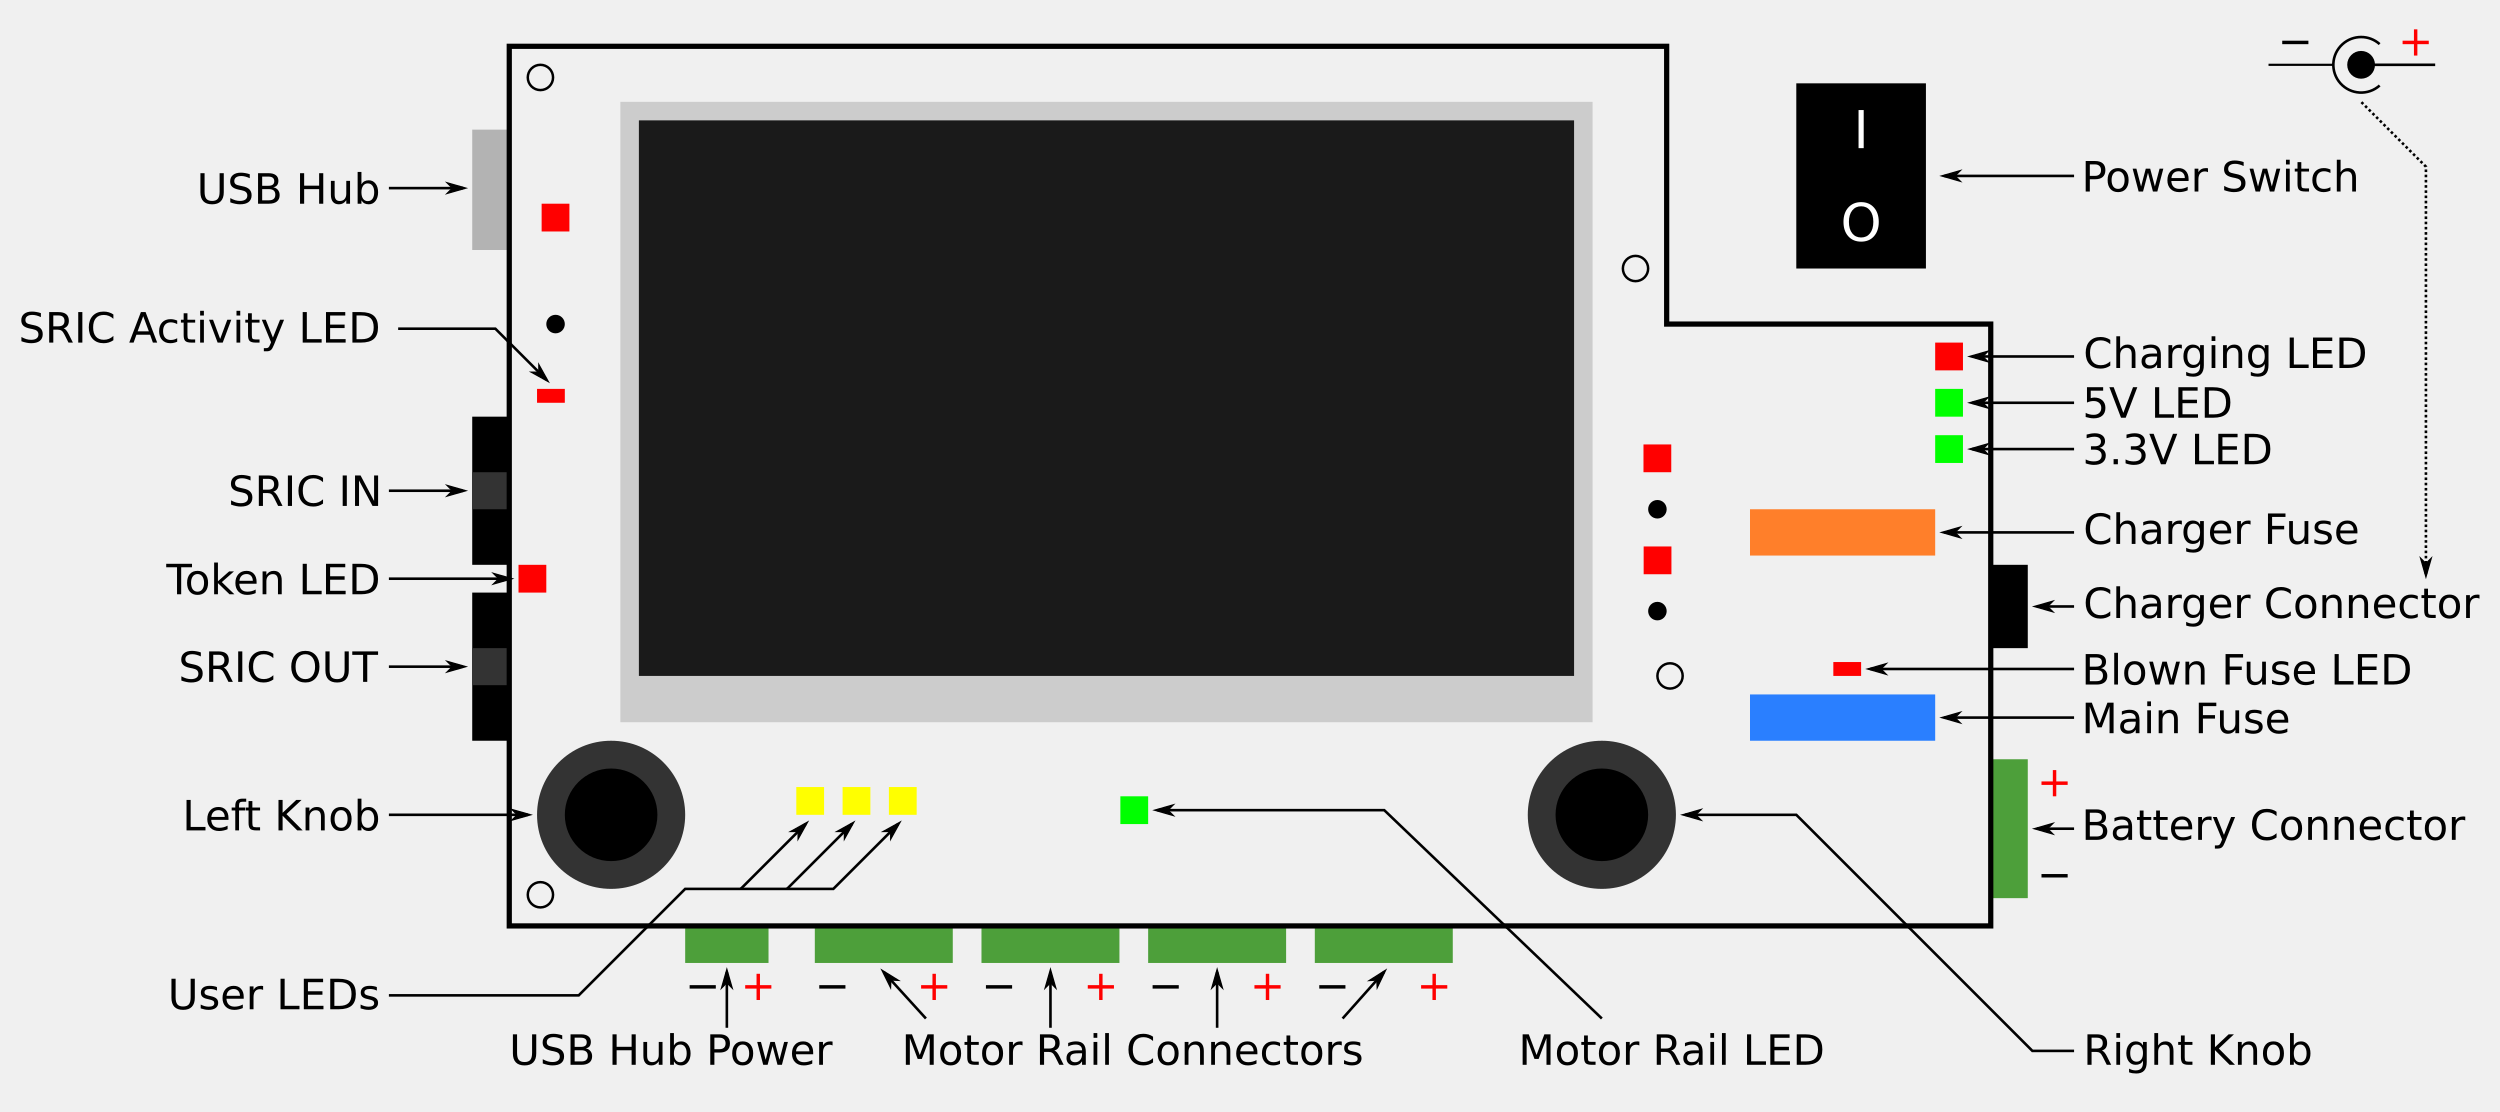
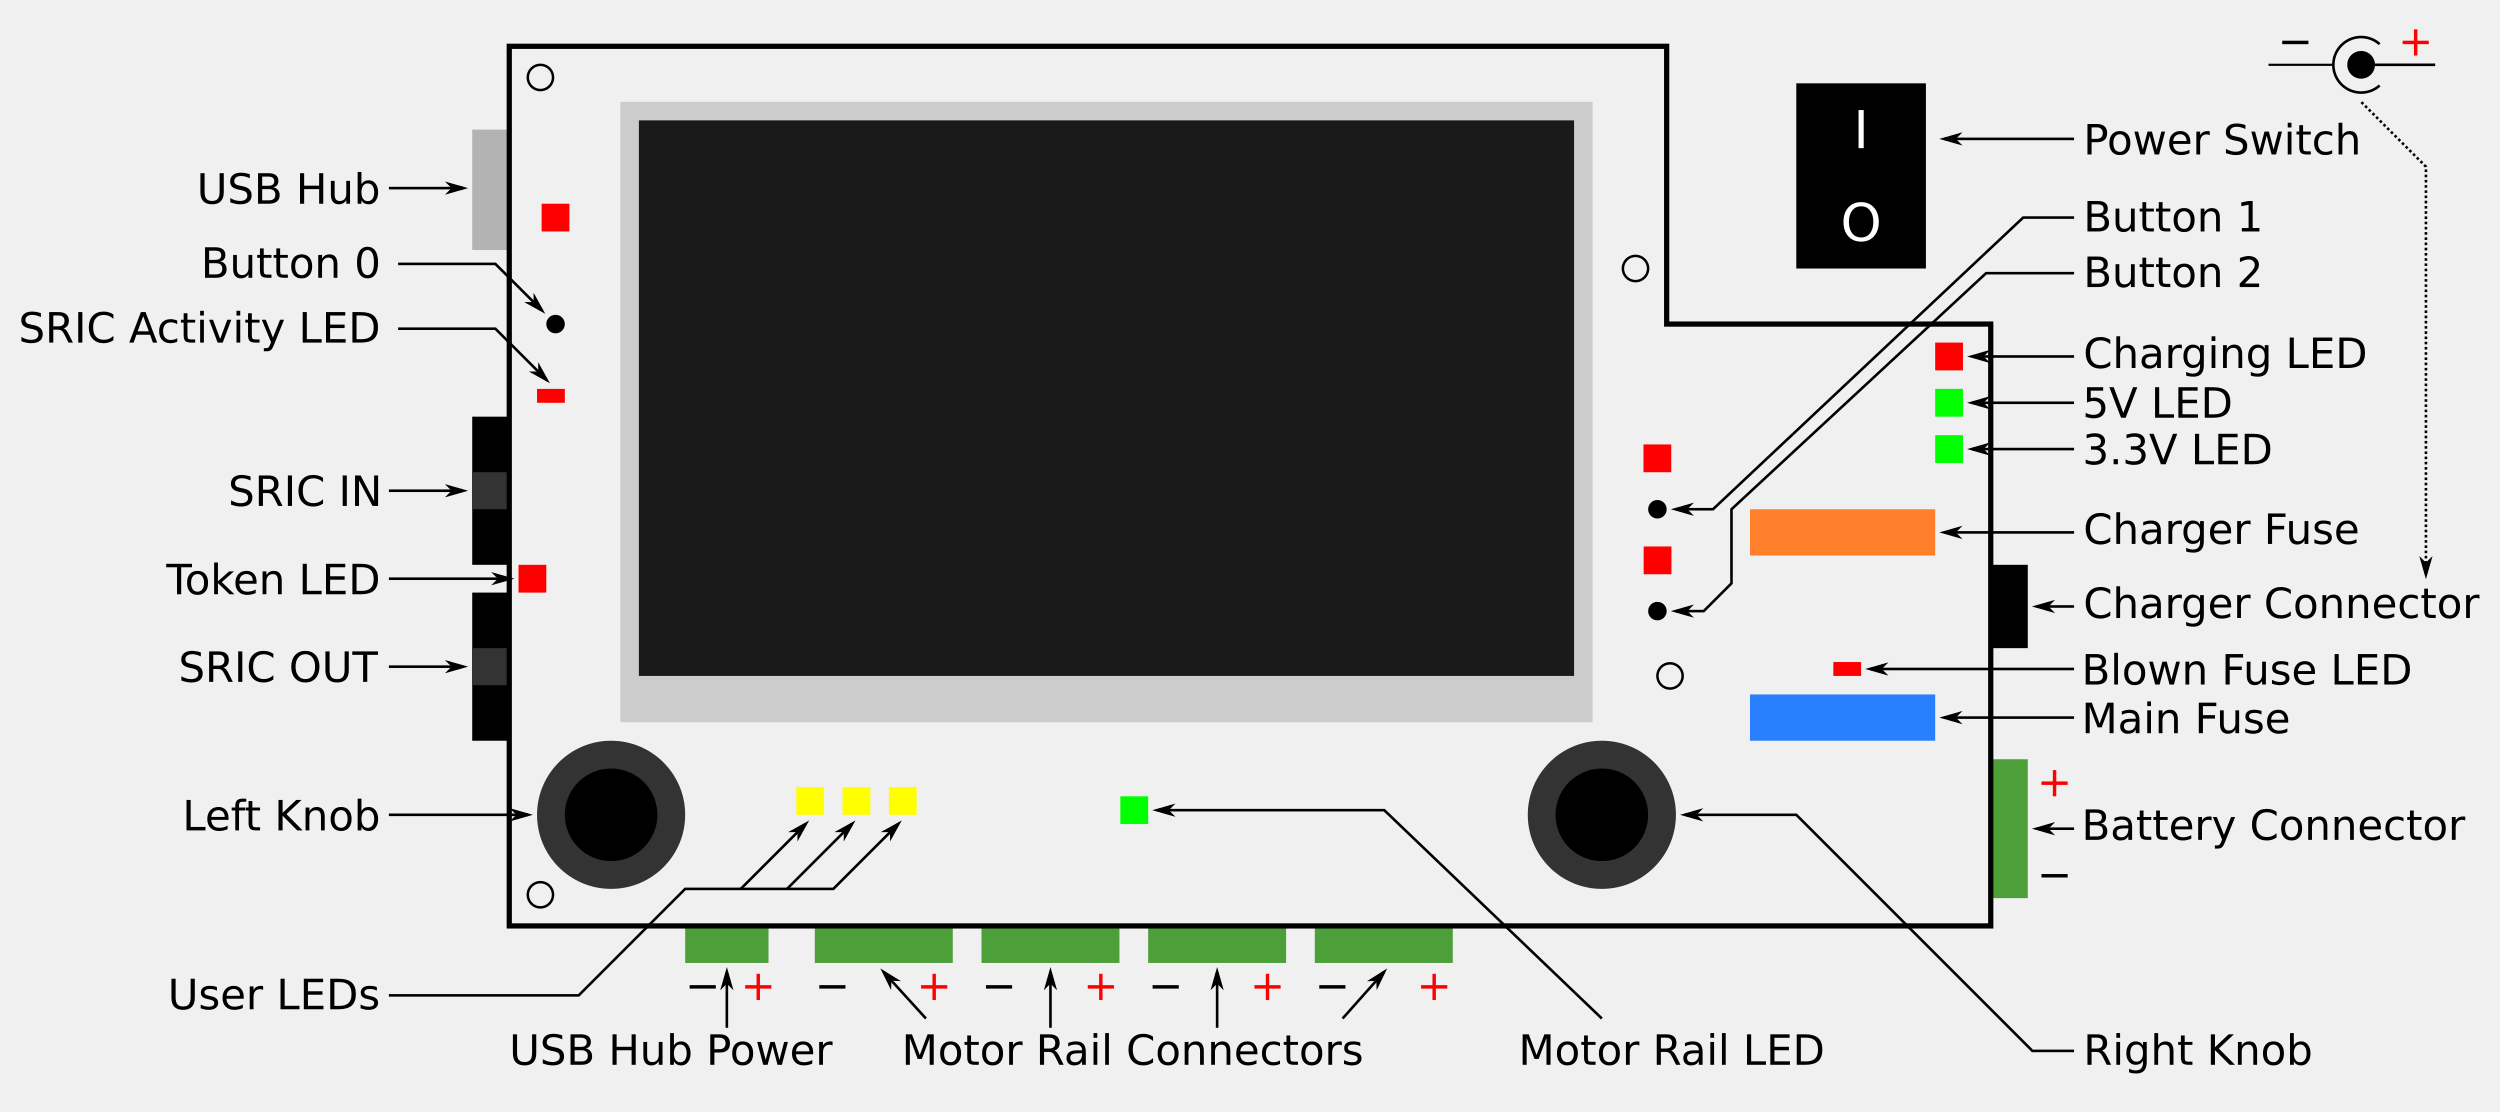
<svg xmlns="http://www.w3.org/2000/svg" width="956.693" height="425.197" id="svg2925" version="1.1">
  <defs id="defs2927">
    <marker orient="auto" refY="0" refX="0" id="Arrow1Mstart" style="overflow:visible">
      <path id="path4094" d="M 0,0 5,-5 -12.5,0 5,5 0,0 z" style="fill-rule:evenodd;stroke:#000000;stroke-width:1pt;marker-start:none" transform="matrix(0.4,0,0,0.4,4,0)" />
    </marker>
  </defs>
  <g id="layer1" transform="translate(0,-627.1653)">
    <g id="g4493" transform="translate(141.7323,513.7795)">
      <g id="g4931">
        <rect y="467.717" x="170.079" height="14.173" width="52.795" id="rect3631" style="fill:#4d9f3a;fill-opacity:1;stroke:none" />
        <rect style="fill:#4d9f3a;fill-opacity:1;stroke:none" id="rect4465" width="52.795" height="14.173" x="233.858" y="467.717" />
        <rect y="467.717" x="297.638" height="14.173" width="52.795" id="rect4467" style="fill:#4d9f3a;fill-opacity:1;stroke:none" />
        <rect style="fill:#4d9f3a;fill-opacity:1;stroke:none" id="rect4469" width="52.795" height="14.173" x="361.417" y="467.717" />
      </g>
      <rect y="467.717" x="120.472" height="14.173" width="31.89" id="rect4471" style="fill:#4d9f3a;fill-opacity:1;stroke:none" />
      <g transform="translate(7.086614,106.2992)" id="g4477">
        <rect style="fill:#000000;fill-opacity:1;stroke:none" id="rect4473" width="14.173" height="56.693" x="31.89" y="166.535" />
        <rect style="fill:#333333;fill-opacity:1;fill-rule:nonzero;stroke:none" id="rect4475" width="14.173" height="14.173" x="31.89" y="187.795" />
      </g>
      <g id="g4481" transform="translate(7.086615,173.622)">
        <rect y="166.535" x="31.89" height="56.693" width="14.173" id="rect4483" style="fill:#000000;fill-opacity:1;stroke:none" />
        <rect y="187.795" x="31.89" height="14.173" width="14.173" id="rect4485" style="fill:#333333;fill-opacity:1;fill-rule:nonzero;stroke:none" />
      </g>
      <rect y="162.992" x="38.976" height="46.063" width="14.173" id="rect4487" style="fill:#b3b3b3;fill-opacity:1;fill-rule:nonzero;stroke:none" />
      <rect style="fill:#4d9f3a;fill-opacity:1;stroke:none" id="rect4489" width="14.173" height="53.15" x="620.079" y="403.937" />
      <rect y="329.528" x="620.079" height="31.89" width="14.173" id="rect4491" style="fill:#000000;fill-opacity:1;fill-rule:nonzero;stroke:none" />
      <path id="rect2937" d="m 53.15,131.102 442.913,0 0,106.299 124.016,0 0,230.315 -566.929,0 0,-336.614 z" style="fill:none;stroke:#000000;stroke-width:2;stroke-linecap:butt;stroke-linejoin:miter;stroke-miterlimit:4;stroke-opacity:1;stroke-dashoffset:2.998" transform="translate(0,-2.6171874e-6)" />
      <path transform="matrix(0.957519,0,0,0.957519,-88.23516,57.63195)" d="m 165.16,89.182 c 0,2.789 -2.261,5.051 -5.051,5.051 -2.789,0 -5.051,-2.261 -5.051,-5.051 0,-2.789 2.261,-5.051 5.051,-5.051 2.789,0 5.051,2.261 5.051,5.051 z" id="path3714" style="fill:none;stroke:#000000;stroke-opacity:1" />
      <path style="fill:none;stroke:#000000;stroke-opacity:1" id="path4435" d="m 165.16,89.182 c 0,2.789 -2.261,5.051 -5.051,5.051 -2.789,0 -5.051,-2.261 -5.051,-5.051 0,-2.789 2.261,-5.051 5.051,-5.051 2.789,0 5.051,2.261 5.051,5.051 z" transform="matrix(0.957519,0,0,0.957519,-88.23516,370.4005)" />
      <path transform="matrix(0.957519,0,0,0.957519,330.8326,130.7485)" d="m 165.16,89.182 c 0,2.789 -2.261,5.051 -5.051,5.051 -2.789,0 -5.051,-2.261 -5.051,-5.051 0,-2.789 2.261,-5.051 5.051,-5.051 2.789,0 5.051,2.261 5.051,5.051 z" id="path4437" style="fill:none;stroke:#000000;stroke-opacity:1" />
      <path style="fill:none;stroke:#000000;stroke-opacity:1" id="path4439" d="m 165.16,89.182 c 0,2.789 -2.261,5.051 -5.051,5.051 -2.789,0 -5.051,-2.261 -5.051,-5.051 0,-2.789 2.261,-5.051 5.051,-5.051 2.789,0 5.051,2.261 5.051,5.051 z" transform="matrix(0.957519,0,0,0.957519,344.0483,286.654)" />
    </g>
    <g id="g4524" transform="translate(141.7323,513.7795)">
      <rect y="145.276" x="545.669" height="70.866" width="49.606" id="rect4514" style="fill:#000000;fill-opacity:1;fill-rule:nonzero;stroke:none" />
      <text id="text4516" y="170.079" x="567.523" style="font-size:20px;font-style:normal;font-variant:normal;font-weight:normal;font-stretch:normal;text-align:start;line-height:125%;writing-mode:lr-tb;text-anchor:start;fill:#ffffff;fill-opacity:1;stroke:none;font-family:DejaVu Sans;-inkscape-font-specification:DejaVu Sans" xml:space="preserve">
        <tspan y="170.079" x="567.523" id="tspan4518">I</tspan>
      </text>
      <text id="text4520" y="205.576" x="562.601" style="font-size:20px;font-style:normal;font-variant:normal;font-weight:normal;font-stretch:normal;text-align:start;line-height:125%;writing-mode:lr-tb;text-anchor:start;fill:#ffffff;fill-opacity:1;stroke:none;font-family:DejaVu Sans;-inkscape-font-specification:DejaVu Sans" xml:space="preserve">
        <tspan y="205.576" x="562.601" id="tspan4522">O</tspan>
      </text>
    </g>
    <g id="g4554" transform="translate(148.8189,517.3228)">
      <rect y="148.819" x="88.583" height="237.402" width="372.047" id="rect4531" style="fill:#cccccc;fill-opacity:1;fill-rule:nonzero;stroke:none" />
      <rect style="fill:#1a1a1a;fill-opacity:1;fill-rule:nonzero;stroke:none" id="rect4552" width="357.874" height="212.598" x="95.669" y="155.905" />
    </g>
    <g id="g4564" transform="translate(113.3858,513.7795)">
      <path transform="translate(7.086607,-14.17323)" d="m 141.732,439.37 c 0,15.655 -12.691,28.346 -28.346,28.346 -15.655,0 -28.346,-12.691 -28.346,-28.346 0,-15.655 12.691,-28.346 28.346,-28.346 15.655,0 28.346,12.691 28.346,28.346 z" id="path4560" style="fill:#333333;fill-opacity:1;fill-rule:nonzero;stroke:none" />
      <path style="fill:#000000;fill-opacity:1;fill-rule:nonzero;stroke:none" id="path4562" d="m 141.732,439.37 c 0,15.655 -12.691,28.346 -28.346,28.346 -15.655,0 -28.346,-12.691 -28.346,-28.346 0,-15.655 12.691,-28.346 28.346,-28.346 15.655,0 28.346,12.691 28.346,28.346 z" transform="matrix(0.625,0,0,0.625,49.6063,150.5905)" />
    </g>
    <g id="g4568" transform="translate(492.5197,513.7795)">
      <path style="fill:#333333;fill-opacity:1;fill-rule:nonzero;stroke:none" id="path4570" d="m 141.732,439.37 c 0,15.655 -12.691,28.346 -28.346,28.346 -15.655,0 -28.346,-12.691 -28.346,-28.346 0,-15.655 12.691,-28.346 28.346,-28.346 15.655,0 28.346,12.691 28.346,28.346 z" transform="translate(7.086607,-14.17323)" />
      <path transform="matrix(0.625,0,0,0.625,49.6063,150.5905)" d="m 141.732,439.37 c 0,15.655 -12.691,28.346 -28.346,28.346 -15.655,0 -28.346,-12.691 -28.346,-28.346 0,-15.655 12.691,-28.346 28.346,-28.346 15.655,0 28.346,12.691 28.346,28.346 z" id="path4572" style="fill:#000000;fill-opacity:1;fill-rule:nonzero;stroke:none" />
    </g>
    <rect style="fill:#2a7fff;fill-opacity:1;fill-rule:nonzero;stroke:none" id="rect4574" width="70.866" height="17.717" x="669.685" y="892.913" />
    <rect y="822.047" x="669.685" height="17.717" width="70.866" id="rect4576" style="fill:#ff7f2a;fill-opacity:1;fill-rule:nonzero;stroke:none" />
    <path style="fill:#000000;fill-opacity:1;fill-rule:nonzero;stroke:none" id="path4578" d="m 510.236,279.921 c 0,3.914 -3.173,7.087 -7.087,7.087 -3.914,0 -7.087,-3.173 -7.087,-7.087 0,-3.914 3.173,-7.087 7.087,-7.087 3.914,0 7.087,3.173 7.087,7.087 z" transform="matrix(0.5,0,0,0.5,382.6772,682.0866)" />
    <path transform="matrix(0.5,0,0,0.5,382.6772,721.063)" d="m 510.236,279.921 c 0,3.914 -3.173,7.087 -7.087,7.087 -3.914,0 -7.087,-3.173 -7.087,-7.087 0,-3.914 3.173,-7.087 7.087,-7.087 3.914,0 7.087,3.173 7.087,7.087 z" id="path4580" style="fill:#000000;fill-opacity:1;fill-rule:nonzero;stroke:none" />
    <path style="fill:#000000;fill-opacity:1;fill-rule:nonzero;stroke:none" id="path4582" d="m 510.236,279.921 c 0,3.914 -3.173,7.087 -7.087,7.087 -3.914,0 -7.087,-3.173 -7.087,-7.087 0,-3.914 3.173,-7.087 7.087,-7.087 3.914,0 7.087,3.173 7.087,7.087 z" transform="matrix(0.5,0,0,0.5,-38.97637,611.2205)" />
    <rect style="fill:#ffff00;fill-opacity:1;stroke:none" id="rect3694" width="10.63" height="10.63" x="304.724" y="928.346" />
    <rect y="928.346" x="322.441" height="10.63" width="10.63" id="rect4606" style="fill:#ffff00;fill-opacity:1;stroke:none" />
    <rect style="fill:#ffff00;fill-opacity:1;stroke:none" id="rect4608" width="10.63" height="10.63" x="340.158" y="928.346" />
    <rect style="fill:#00ff00;fill-opacity:1;stroke:none" id="rect3682" width="10.63" height="10.63" x="428.74" y="931.89" />
    <rect style="fill:#ff0000;fill-opacity:1;stroke:none" id="rect3696" width="10.63" height="10.63" x="198.425" y="843.307" />
    <rect y="-216.142" x="775.984" height="10.63" width="5.315" id="rect2921" style="fill:#ff0000;fill-opacity:1;stroke:none" transform="matrix(0,1,-1,0,0,0)" />
    <rect style="fill:#ff0000;fill-opacity:1;stroke:none" id="rect3696-0" width="10.63" height="10.63" x="207.269" y="705.118" />
    <rect style="fill:#ff0000;fill-opacity:1;stroke:none" id="rect3696-08" width="10.63" height="10.63" x="628.99" y="836.285" />
    <rect style="fill:#ff0000;fill-opacity:1;stroke:none" id="rect3696-4" width="10.63" height="10.63" x="628.923" y="797.244" />
    <rect style="fill:#ff0000;fill-opacity:1;stroke:none" id="rect3682-8" width="10.63" height="10.63" x="740.551" y="758.268" />
    <rect style="fill:#00ff00;fill-opacity:1;stroke:none" id="rect3682-6" width="10.63" height="10.63" x="740.551" y="775.984" />
    <rect style="fill:#00ff00;fill-opacity:1;stroke:none" id="rect3682-0" width="10.63" height="10.63" x="740.551" y="793.701" />
    <rect transform="matrix(0,1,-1,0,0,0)" style="fill:#ff0000;fill-opacity:1;stroke:none" id="rect4756" width="5.315" height="10.63" x="880.512" y="-712.205" />
-     <text xml:space="preserve" style="font-size:16px;font-style:normal;font-variant:normal;font-weight:normal;font-stretch:normal;text-align:start;line-height:125%;writing-mode:lr-tb;text-anchor:start;fill:#000000;fill-opacity:1;stroke:none;font-family:DejaVu Sans;-inkscape-font-specification:DejaVu Sans" x="796.572" y="700.453" id="text4758">
-       <tspan id="tspan4760" x="796.572" y="700.453">Power Switch</tspan>
+     <text xml:space="preserve" style="font-size:16px;font-style:normal;font-variant:normal;font-weight:normal;font-stretch:normal;text-align:start;line-height:125%;writing-mode:lr-tb;text-anchor:start;fill:#000000;fill-opacity:1;stroke:none;font-family:DejaVu Sans;-inkscape-font-specification:DejaVu Sans" x="797.244" y="686.28" id="text4758">
+       <tspan id="tspan4760" x="797.244" y="686.28">Power Switch</tspan>
    </text>
    <text xml:space="preserve" style="font-size:16px;font-style:normal;font-variant:normal;font-weight:normal;font-stretch:normal;text-align:start;line-height:125%;writing-mode:lr-tb;text-anchor:start;fill:#000000;fill-opacity:1;stroke:none;font-family:DejaVu Sans;-inkscape-font-specification:DejaVu Sans" x="797.244" y="767.997" id="text4762">
      <tspan id="tspan4764" x="797.244" y="767.997">Charging LED</tspan>
    </text>
    <text xml:space="preserve" style="font-size:16px;font-style:normal;font-variant:normal;font-weight:normal;font-stretch:normal;text-align:start;line-height:125%;writing-mode:lr-tb;text-anchor:start;fill:#000000;fill-opacity:1;stroke:none;font-family:DejaVu Sans;-inkscape-font-specification:DejaVu Sans" x="796.908" y="787.018" id="text4766">
      <tspan id="tspan4768" x="796.908" y="787.018">5V LED</tspan>
    </text>
    <text xml:space="preserve" style="font-size:16px;font-style:normal;font-variant:normal;font-weight:normal;font-stretch:normal;text-align:start;line-height:125%;writing-mode:lr-tb;text-anchor:start;fill:#000000;fill-opacity:1;stroke:none;font-family:DejaVu Sans;-inkscape-font-specification:DejaVu Sans" x="796.924" y="804.84" id="text4770">
      <tspan id="tspan4772" x="796.924" y="804.84">3.3V LED</tspan>
    </text>
    <text xml:space="preserve" style="font-size:16px;font-style:normal;font-variant:normal;font-weight:normal;font-stretch:normal;text-align:start;line-height:125%;writing-mode:lr-tb;text-anchor:start;fill:#000000;fill-opacity:1;stroke:none;font-family:DejaVu Sans;-inkscape-font-specification:DejaVu Sans" x="797.244" y="835.32" id="text4774">
      <tspan id="tspan4776" x="797.244" y="835.32">Charger Fuse</tspan>
    </text>
    <text xml:space="preserve" style="font-size:16px;font-style:normal;font-variant:normal;font-weight:normal;font-stretch:normal;text-align:start;line-height:125%;writing-mode:lr-tb;text-anchor:start;fill:#000000;fill-opacity:1;stroke:none;font-family:DejaVu Sans;-inkscape-font-specification:DejaVu Sans" x="797.244" y="863.666" id="text4778">
      <tspan id="tspan4780" x="797.244" y="863.666">Charger Connector</tspan>
    </text>
    <text xml:space="preserve" style="font-size:16px;font-style:normal;font-variant:normal;font-weight:normal;font-stretch:normal;text-align:start;line-height:125%;writing-mode:lr-tb;text-anchor:start;fill:#000000;fill-opacity:1;stroke:none;font-family:DejaVu Sans;-inkscape-font-specification:DejaVu Sans" x="796.572" y="889.134" id="text4782">
      <tspan id="tspan4784" x="796.572" y="889.134">Blown Fuse LED</tspan>
    </text>
    <text xml:space="preserve" style="font-size:16px;font-style:normal;font-variant:normal;font-weight:normal;font-stretch:normal;text-align:start;line-height:125%;writing-mode:lr-tb;text-anchor:start;fill:#000000;fill-opacity:1;stroke:none;font-family:DejaVu Sans;-inkscape-font-specification:DejaVu Sans" x="796.572" y="907.737" id="text4786">
      <tspan id="tspan4788" x="796.572" y="907.737">Main Fuse</tspan>
    </text>
    <text xml:space="preserve" style="font-size:16px;font-style:normal;font-variant:normal;font-weight:normal;font-stretch:normal;text-align:start;line-height:125%;writing-mode:lr-tb;text-anchor:start;fill:#000000;fill-opacity:1;stroke:none;font-family:DejaVu Sans;-inkscape-font-specification:DejaVu Sans" x="796.572" y="948.565" id="text4790">
      <tspan id="tspan4792" x="796.572" y="948.565">Battery Connector</tspan>
    </text>
    <text xml:space="preserve" style="font-size:16px;font-style:normal;font-variant:normal;font-weight:normal;font-stretch:normal;text-align:start;line-height:125%;writing-mode:lr-tb;text-anchor:start;fill:#000000;fill-opacity:1;stroke:none;font-family:DejaVu Sans;-inkscape-font-specification:DejaVu Sans" x="345.065" y="1034.646" id="text4794">
      <tspan id="tspan4796" x="345.065" y="1034.646">Motor Rail Connectors</tspan>
    </text>
    <text xml:space="preserve" style="font-size:16px;font-style:normal;font-variant:normal;font-weight:normal;font-stretch:normal;text-align:start;line-height:125%;writing-mode:lr-tb;text-anchor:start;fill:#000000;fill-opacity:1;stroke:none;font-family:DejaVu Sans;-inkscape-font-specification:DejaVu Sans" x="194.882" y="1034.646" id="text4798">
      <tspan id="tspan4800" x="194.882" y="1034.646">USB Hub Power</tspan>
    </text>
    <text xml:space="preserve" style="font-size:16px;font-style:normal;font-variant:normal;font-weight:normal;font-stretch:normal;text-align:start;line-height:125%;writing-mode:lr-tb;text-anchor:start;fill:#000000;fill-opacity:1;stroke:none;font-family:DejaVu Sans;-inkscape-font-specification:DejaVu Sans" x="68.298" y="888.108" id="text4802">
      <tspan id="tspan4804" x="68.298" y="888.108">SRIC OUT</tspan>
    </text>
    <text xml:space="preserve" style="font-size:16px;font-style:normal;font-variant:normal;font-weight:normal;font-stretch:normal;text-align:start;line-height:125%;writing-mode:lr-tb;text-anchor:start;fill:#000000;fill-opacity:1;stroke:none;font-family:DejaVu Sans;-inkscape-font-specification:DejaVu Sans" x="87.313" y="820.785" id="text4806">
      <tspan id="tspan4808" x="87.313" y="820.785">SRIC IN</tspan>
    </text>
    <text xml:space="preserve" style="font-size:16px;font-style:normal;font-variant:normal;font-weight:normal;font-stretch:normal;text-align:start;line-height:125%;writing-mode:lr-tb;text-anchor:start;fill:#000000;fill-opacity:1;stroke:none;font-family:DejaVu Sans;-inkscape-font-specification:DejaVu Sans" x="75.305" y="705.118" id="text4810">
      <tspan id="tspan4812" x="75.305" y="705.118">USB Hub</tspan>
    </text>
    <text xml:space="preserve" style="font-size:16px;font-style:normal;font-variant:normal;font-weight:normal;font-stretch:normal;text-align:start;line-height:125%;writing-mode:lr-tb;text-anchor:start;fill:#000000;fill-opacity:1;stroke:none;font-family:DejaVu Sans;-inkscape-font-specification:DejaVu Sans" x="63.649" y="854.587" id="text4814">
      <tspan id="tspan4816" x="63.649" y="854.587">Token LED</tspan>
    </text>
    <text xml:space="preserve" style="font-size:16px;font-style:normal;font-variant:normal;font-weight:normal;font-stretch:normal;text-align:start;line-height:125%;writing-mode:lr-tb;text-anchor:start;fill:#000000;fill-opacity:1;stroke:none;font-family:DejaVu Sans;-inkscape-font-specification:DejaVu Sans" x="7.087" y="758.268" id="text4818">
      <tspan id="tspan4820" x="7.087" y="758.268">SRIC Activity LED</tspan>
    </text>
    <text xml:space="preserve" style="font-size:16px;font-style:normal;font-variant:normal;font-weight:normal;font-stretch:normal;text-align:start;line-height:125%;writing-mode:lr-tb;text-anchor:start;fill:#000000;fill-opacity:1;stroke:none;font-family:DejaVu Sans;-inkscape-font-specification:DejaVu Sans" x="64.219" y="1013.386" id="text4822">
      <tspan id="tspan4824" x="64.219" y="1013.386">User LEDs</tspan>
    </text>
    <text xml:space="preserve" style="font-size:16px;font-style:normal;font-variant:normal;font-weight:normal;font-stretch:normal;text-align:start;line-height:125%;writing-mode:lr-tb;text-anchor:start;fill:#000000;fill-opacity:1;stroke:none;font-family:DejaVu Sans;-inkscape-font-specification:DejaVu Sans" x="581.102" y="1034.646" id="text4826">
      <tspan id="tspan4828" x="581.102" y="1034.646">Motor Rail LED</tspan>
    </text>
    <text xml:space="preserve" style="font-size:16px;font-style:normal;font-variant:normal;font-weight:normal;font-stretch:normal;text-align:start;line-height:125%;writing-mode:lr-tb;text-anchor:start;fill:#000000;fill-opacity:1;stroke:none;font-family:DejaVu Sans;-inkscape-font-specification:DejaVu Sans" x="69.805" y="944.941" id="text4830">
      <tspan id="tspan4832" x="69.805" y="944.941">Left Knob</tspan>
    </text>
    <text xml:space="preserve" style="font-size:16px;font-style:normal;font-variant:normal;font-weight:normal;font-stretch:normal;text-align:start;line-height:125%;writing-mode:lr-tb;text-anchor:start;fill:#000000;fill-opacity:1;stroke:none;font-family:DejaVu Sans;-inkscape-font-specification:DejaVu Sans" x="797.244" y="1034.646" id="text4834">
      <tspan id="tspan4836" x="797.244" y="1034.646">Right Knob</tspan>
    </text>
-     <path style="fill:none;stroke:#000000;stroke-width:1px;stroke-linecap:butt;stroke-linejoin:miter;stroke-opacity:1;marker-start:url(#Arrow1Mstart)" d="m 744.094,694.488 49.606,0" id="path6088" />
+     <path style="fill:none;stroke:#000000;stroke-width:1px;stroke-linecap:butt;stroke-linejoin:miter;stroke-opacity:1;marker-start:url(#Arrow1Mstart)" d="m 744.094,680.315 49.606,0" id="path6088" />
    <path id="path4871" d="m 754.724,763.583 38.976,0" style="fill:none;stroke:#000000;stroke-width:1px;stroke-linecap:butt;stroke-linejoin:miter;stroke-opacity:1;marker-start:url(#Arrow1Mstart)" />
    <path style="fill:none;stroke:#000000;stroke-width:1px;stroke-linecap:butt;stroke-linejoin:miter;stroke-opacity:1;marker-start:url(#Arrow1Mstart)" d="m 754.724,781.299 38.976,0" id="path4875" />
    <path id="path4879" d="m 754.724,799.016 38.976,0" style="fill:none;stroke:#000000;stroke-width:1px;stroke-linecap:butt;stroke-linejoin:miter;stroke-opacity:1;marker-start:url(#Arrow1Mstart)" />
    <path style="fill:none;stroke:#000000;stroke-width:1px;stroke-linecap:butt;stroke-linejoin:miter;stroke-opacity:1;marker-start:url(#Arrow1Mstart)" d="m 744.094,830.906 49.606,0" id="path4883" />
    <path style="fill:none;stroke:#000000;stroke-width:1px;stroke-linecap:butt;stroke-linejoin:miter;stroke-opacity:1;marker-start:url(#Arrow1Mstart)" d="m 779.528,859.252 14.173,0" id="path4887" />
    <path id="path4891" d="m 715.748,883.169 77.953,0" style="fill:none;stroke:#000000;stroke-width:1px;stroke-linecap:butt;stroke-linejoin:miter;stroke-opacity:1;marker-start:url(#Arrow1Mstart)" />
    <path style="fill:none;stroke:#000000;stroke-width:1px;stroke-linecap:butt;stroke-linejoin:miter;stroke-opacity:1;marker-start:url(#Arrow1Mstart)" d="m 744.094,901.772 49.606,0" id="path4895" />
    <path id="path4899" d="m 779.528,944.291 14.173,0" style="fill:none;stroke:#000000;stroke-width:1px;stroke-linecap:butt;stroke-linejoin:miter;stroke-opacity:1;marker-start:url(#Arrow1Mstart)" />
    <path id="path4903" d="m 177.165,699.153 -28.346,0" style="fill:none;stroke:#000000;stroke-width:1px;stroke-linecap:butt;stroke-linejoin:miter;stroke-opacity:1;marker-start:url(#Arrow1Mstart)" />
    <path style="fill:none;stroke:#000000;stroke-width:1px;stroke-linecap:butt;stroke-linejoin:miter;stroke-opacity:1;marker-start:url(#Arrow1Mstart)" d="m 209.055,772.441 -19.488,-19.488 -37.205,0" id="path4907" />
    <path style="fill:none;stroke:#000000;stroke-width:1px;stroke-linecap:butt;stroke-linejoin:miter;stroke-opacity:1;marker-start:url(#Arrow1Mstart)" d="m 177.165,814.961 -28.346,0" id="path4911" />
    <path id="path4915" d="m 177.165,882.283 -28.346,0" style="fill:none;stroke:#000000;stroke-width:1px;stroke-linecap:butt;stroke-linejoin:miter;stroke-opacity:1;marker-start:url(#Arrow1Mstart)" />
    <path style="fill:none;stroke:#000000;stroke-width:1px;stroke-linecap:butt;stroke-linejoin:miter;stroke-opacity:1;marker-start:url(#Arrow1Mstart)" d="m 194.882,848.622 -46.063,0" id="path4919" />
    <path id="path4923" d="m 201.969,938.976 -53.15,0" style="fill:none;stroke:#000000;stroke-width:1px;stroke-linecap:butt;stroke-linejoin:miter;stroke-opacity:1;marker-start:url(#Arrow1Mstart)" />
    <path style="fill:none;stroke:#000000;stroke-width:1px;stroke-linecap:butt;stroke-linejoin:miter;stroke-opacity:1;marker-start:url(#Arrow1Mstart)" d="m 278.15,999.213 0,21.26" id="path4927" />
    <path id="path4937" d="m 338.209,999.213 16.122,17.717" style="fill:none;stroke:#000000;stroke-width:1px;stroke-linecap:butt;stroke-linejoin:miter;stroke-opacity:1;marker-start:url(#Arrow1Mstart)" />
    <path style="fill:none;stroke:#000000;stroke-width:1px;stroke-linecap:butt;stroke-linejoin:miter;stroke-opacity:1;marker-start:url(#Arrow1Mstart)" d="m 401.988,999.213 0,21.26" id="path4941" />
    <path id="path4945" d="m 465.768,999.213 0,21.26" style="fill:none;stroke:#000000;stroke-width:1px;stroke-linecap:butt;stroke-linejoin:miter;stroke-opacity:1;marker-start:url(#Arrow1Mstart)" />
    <path style="fill:none;stroke:#000000;stroke-width:1px;stroke-linecap:butt;stroke-linejoin:miter;stroke-opacity:1;marker-start:url(#Arrow1Mstart)" d="m 529.547,999.213 -15.768,17.717" id="path4949" />
    <path id="path4953" d="m 442.913,937.205 86.811,0 83.268,79.724" style="fill:none;stroke:#000000;stroke-width:1px;stroke-linecap:butt;stroke-linejoin:miter;stroke-opacity:1;marker-start:url(#Arrow1Mstart)" />
    <path id="path4957" d="m 644.882,938.976 42.52,0 90.354,90.354 15.945,0" style="fill:none;stroke:#000000;stroke-width:1px;stroke-linecap:butt;stroke-linejoin:miter;stroke-opacity:1;marker-start:url(#Arrow1Mstart)" />
    <path id="path4961" d="m 343.701,942.52 -24.803,24.803 -56.693,0 -40.748,40.748 -72.638,0" style="fill:none;stroke:#000000;stroke-width:1px;stroke-linecap:butt;stroke-linejoin:miter;stroke-opacity:1;marker-start:url(#Arrow1Mstart)" />
    <path id="path4965" d="M 325.984,942.52 301.181,967.323" style="fill:none;stroke:#000000;stroke-width:1px;stroke-linecap:butt;stroke-linejoin:miter;stroke-opacity:1;marker-start:url(#Arrow1Mstart)" />
    <path style="fill:none;stroke:#000000;stroke-width:1px;stroke-linecap:butt;stroke-linejoin:miter;stroke-opacity:1;marker-start:url(#Arrow1Mstart)" d="m 308.268,942.52 -24.803,24.803" id="path4969" />
    <g id="g3020">
      <text id="text2972" y="1009.842" x="311.811" style="font-size:16px;font-style:normal;font-weight:normal;fill:#000000;fill-opacity:1;stroke:none;font-family:Bitstream Vera Sans" xml:space="preserve">
        <tspan y="1009.842" x="311.811" id="tspan2974">−</tspan>
      </text>
      <text xml:space="preserve" style="font-size:16px;font-style:normal;font-weight:normal;fill:#ff0000;fill-opacity:1;stroke:none;font-family:Bitstream Vera Sans" x="350.787" y="1009.842" id="text2976">
        <tspan id="tspan2980" x="350.787" y="1009.842">+</tspan>
      </text>
    </g>
    <g id="g3026" transform="translate(63.77952,-2.5957339e-5)">
      <text xml:space="preserve" style="font-size:16px;font-style:normal;font-weight:normal;fill:#000000;fill-opacity:1;stroke:none;font-family:Bitstream Vera Sans" x="311.811" y="1009.842" id="text3028">
        <tspan id="tspan3030" x="311.811" y="1009.842">−</tspan>
      </text>
      <text id="text3032" y="1009.842" x="350.787" style="font-size:16px;font-style:normal;font-weight:normal;fill:#ff0000;fill-opacity:1;stroke:none;font-family:Bitstream Vera Sans" xml:space="preserve">
        <tspan y="1009.842" x="350.787" id="tspan3034">+</tspan>
      </text>
    </g>
    <g transform="translate(127.559,-2.5957339e-5)" id="g3036">
      <text id="text3038" y="1009.842" x="311.811" style="font-size:16px;font-style:normal;font-weight:normal;fill:#000000;fill-opacity:1;stroke:none;font-family:Bitstream Vera Sans" xml:space="preserve">
        <tspan y="1009.842" x="311.811" id="tspan3040">−</tspan>
      </text>
      <text xml:space="preserve" style="font-size:16px;font-style:normal;font-weight:normal;fill:#ff0000;fill-opacity:1;stroke:none;font-family:Bitstream Vera Sans" x="350.787" y="1009.842" id="text3042">
        <tspan id="tspan3044" x="350.787" y="1009.842">+</tspan>
      </text>
    </g>
    <g id="g3046" transform="translate(191.3386,-2.5957339e-5)">
      <text xml:space="preserve" style="font-size:16px;font-style:normal;font-weight:normal;fill:#000000;fill-opacity:1;stroke:none;font-family:Bitstream Vera Sans" x="311.811" y="1009.842" id="text3048">
        <tspan id="tspan3050" x="311.811" y="1009.842">−</tspan>
      </text>
      <text id="text3052" y="1009.842" x="350.787" style="font-size:16px;font-style:normal;font-weight:normal;fill:#ff0000;fill-opacity:1;stroke:none;font-family:Bitstream Vera Sans" xml:space="preserve">
        <tspan y="1009.842" x="350.787" id="tspan3054">+</tspan>
      </text>
    </g>
    <g id="g3070">
      <text id="text3058" y="967.323" x="779.528" style="font-size:16px;font-style:normal;font-weight:normal;fill:#000000;fill-opacity:1;stroke:none;font-family:Bitstream Vera Sans" xml:space="preserve">
        <tspan y="967.323" x="779.528" id="tspan3060">−</tspan>
      </text>
      <text xml:space="preserve" style="font-size:16px;font-style:normal;font-weight:normal;fill:#ff0000;fill-opacity:1;stroke:none;font-family:Bitstream Vera Sans" x="779.528" y="931.89" id="text3062">
        <tspan id="tspan3064" x="779.528" y="931.89">+</tspan>
      </text>
    </g>
    <g id="g3076" transform="translate(-49.60631,-3.543333)">
      <text xml:space="preserve" style="font-size:16px;font-style:normal;font-weight:normal;fill:#000000;fill-opacity:1;stroke:none;font-family:Bitstream Vera Sans" x="311.811" y="1013.386" id="text3078">
        <tspan id="tspan3080" x="311.811" y="1013.386">−</tspan>
      </text>
      <text id="text3082" y="1013.386" x="333.071" style="font-size:16px;font-style:normal;font-weight:normal;fill:#ff0000;fill-opacity:1;stroke:none;font-family:Bitstream Vera Sans" xml:space="preserve">
        <tspan y="1013.386" x="333.071" id="tspan3084">+</tspan>
      </text>
    </g>
    <g id="g3108" transform="translate(7.086619,6.8654901e-6)">
      <path id="path3086" d="m 861.024,651.968 24.803,0" style="fill:none;stroke:#000000;stroke-width:0.837px;stroke-linecap:butt;stroke-linejoin:miter;stroke-opacity:1" />
      <path transform="translate(-17.71653,627.1653)" d="m 921.268,32.719 c -4.372,3.918 -11.092,3.55 -15.011,-0.822 -3.918,-4.372 -3.55,-11.092 0.822,-15.011 4.034,-3.615 10.141,-3.619 14.179,-0.009" id="path3088" style="fill:none;stroke:#000000;stroke-width:1;stroke-linecap:butt;stroke-miterlimit:4;stroke-opacity:1;stroke-dasharray:none" />
      <path transform="matrix(0.5000001,0,0,0.5,444.6849,636.0236)" d="m 914.173,31.89 c 0,5.871 -4.759,10.63 -10.63,10.63 -5.871,0 -10.63,-4.759 -10.63,-10.63 0,-5.871 4.759,-10.63 10.63,-10.63 5.871,0 10.63,4.759 10.63,10.63 z" id="path3090" style="fill:#000000;stroke:none" />
      <path id="path3092" d="m 900,651.968 24.803,0" style="fill:none;stroke:#000000;stroke-width:1;stroke-linecap:butt;stroke-linejoin:miter;stroke-opacity:1;stroke-miterlimit:4;stroke-dasharray:none" />
      <text xml:space="preserve" style="font-size:16px;font-style:normal;font-weight:normal;fill:#000000;fill-opacity:1;stroke:none;font-family:Bitstream Vera Sans" x="864.567" y="648.425" id="text3096">
        <tspan id="tspan3098" x="864.567" y="648.425">−</tspan>
      </text>
      <text id="text3100" y="648.425" x="910.63" style="font-size:16px;font-style:normal;font-weight:normal;fill:#ff0000;fill-opacity:1;stroke:none;font-family:Bitstream Vera Sans" xml:space="preserve">
        <tspan y="648.425" x="910.63" id="tspan3102">+</tspan>
      </text>
    </g>
    <path id="path3118" d="m 928.346,846.85 0,-155.906 -24.803,-24.803" style="fill:none;stroke:#000000;stroke-width:0.999;stroke-linecap:butt;stroke-linejoin:miter;stroke-opacity:1;marker-start:url(#Arrow1Mstart);stroke-miterlimit:4;stroke-dasharray:0.999,0.999;stroke-dashoffset:0" />
+     <text id="text3013" y="733.465" x="76.876" style="font-size:16px;font-style:normal;font-variant:normal;font-weight:normal;font-stretch:normal;text-align:start;line-height:125%;writing-mode:lr-tb;text-anchor:start;fill:#000000;fill-opacity:1;stroke:none;font-family:DejaVu Sans;-inkscape-font-specification:DejaVu Sans" xml:space="preserve">
+       <tspan y="733.465" x="76.876" id="tspan3015">Button 0</tspan>
+     </text>
+     <path id="path3017" d="m 207.283,745.866 -17.717,-17.717 -37.205,0" style="fill:none;stroke:#000000;stroke-width:1px;stroke-linecap:butt;stroke-linejoin:miter;stroke-opacity:1;marker-start:url(#Arrow1Mstart)" />
+     <text xml:space="preserve" style="font-size:16px;font-style:normal;font-variant:normal;font-weight:normal;font-stretch:normal;text-align:start;line-height:125%;writing-mode:lr-tb;text-anchor:start;fill:#000000;fill-opacity:1;stroke:none;font-family:DejaVu Sans;-inkscape-font-specification:DejaVu Sans" x="797.244" y="715.748" id="text3021">
+       <tspan x="797.244" y="715.748" id="tspan3029">Button 1</tspan>
+     </text>
+     <text id="text3025" y="737.008" x="797.244" style="font-size:16px;font-style:normal;font-variant:normal;font-weight:normal;font-stretch:normal;text-align:start;line-height:125%;writing-mode:lr-tb;text-anchor:start;fill:#000000;fill-opacity:1;stroke:none;font-family:DejaVu Sans;-inkscape-font-specification:DejaVu Sans" xml:space="preserve">
+       <tspan y="737.008" x="797.244" id="tspan3031">Button 2</tspan>
+     </text>
+     <path style="fill:none;stroke:#000000;stroke-width:1px;stroke-linecap:butt;stroke-linejoin:miter;stroke-opacity:1;marker-start:url(#Arrow1Mstart)" d="m 641.339,861.024 10.63,0 10.63,-10.63 0,-28.346 97.441,-90.354 33.661,0" id="path3037" />
+     <path id="path3041" d="m 641.339,822.047 14.173,0 118.701,-111.614 19.488,0" style="fill:none;stroke:#000000;stroke-width:1px;stroke-linecap:butt;stroke-linejoin:miter;stroke-opacity:1;marker-start:url(#Arrow1Mstart)" />
  </g>
</svg>
